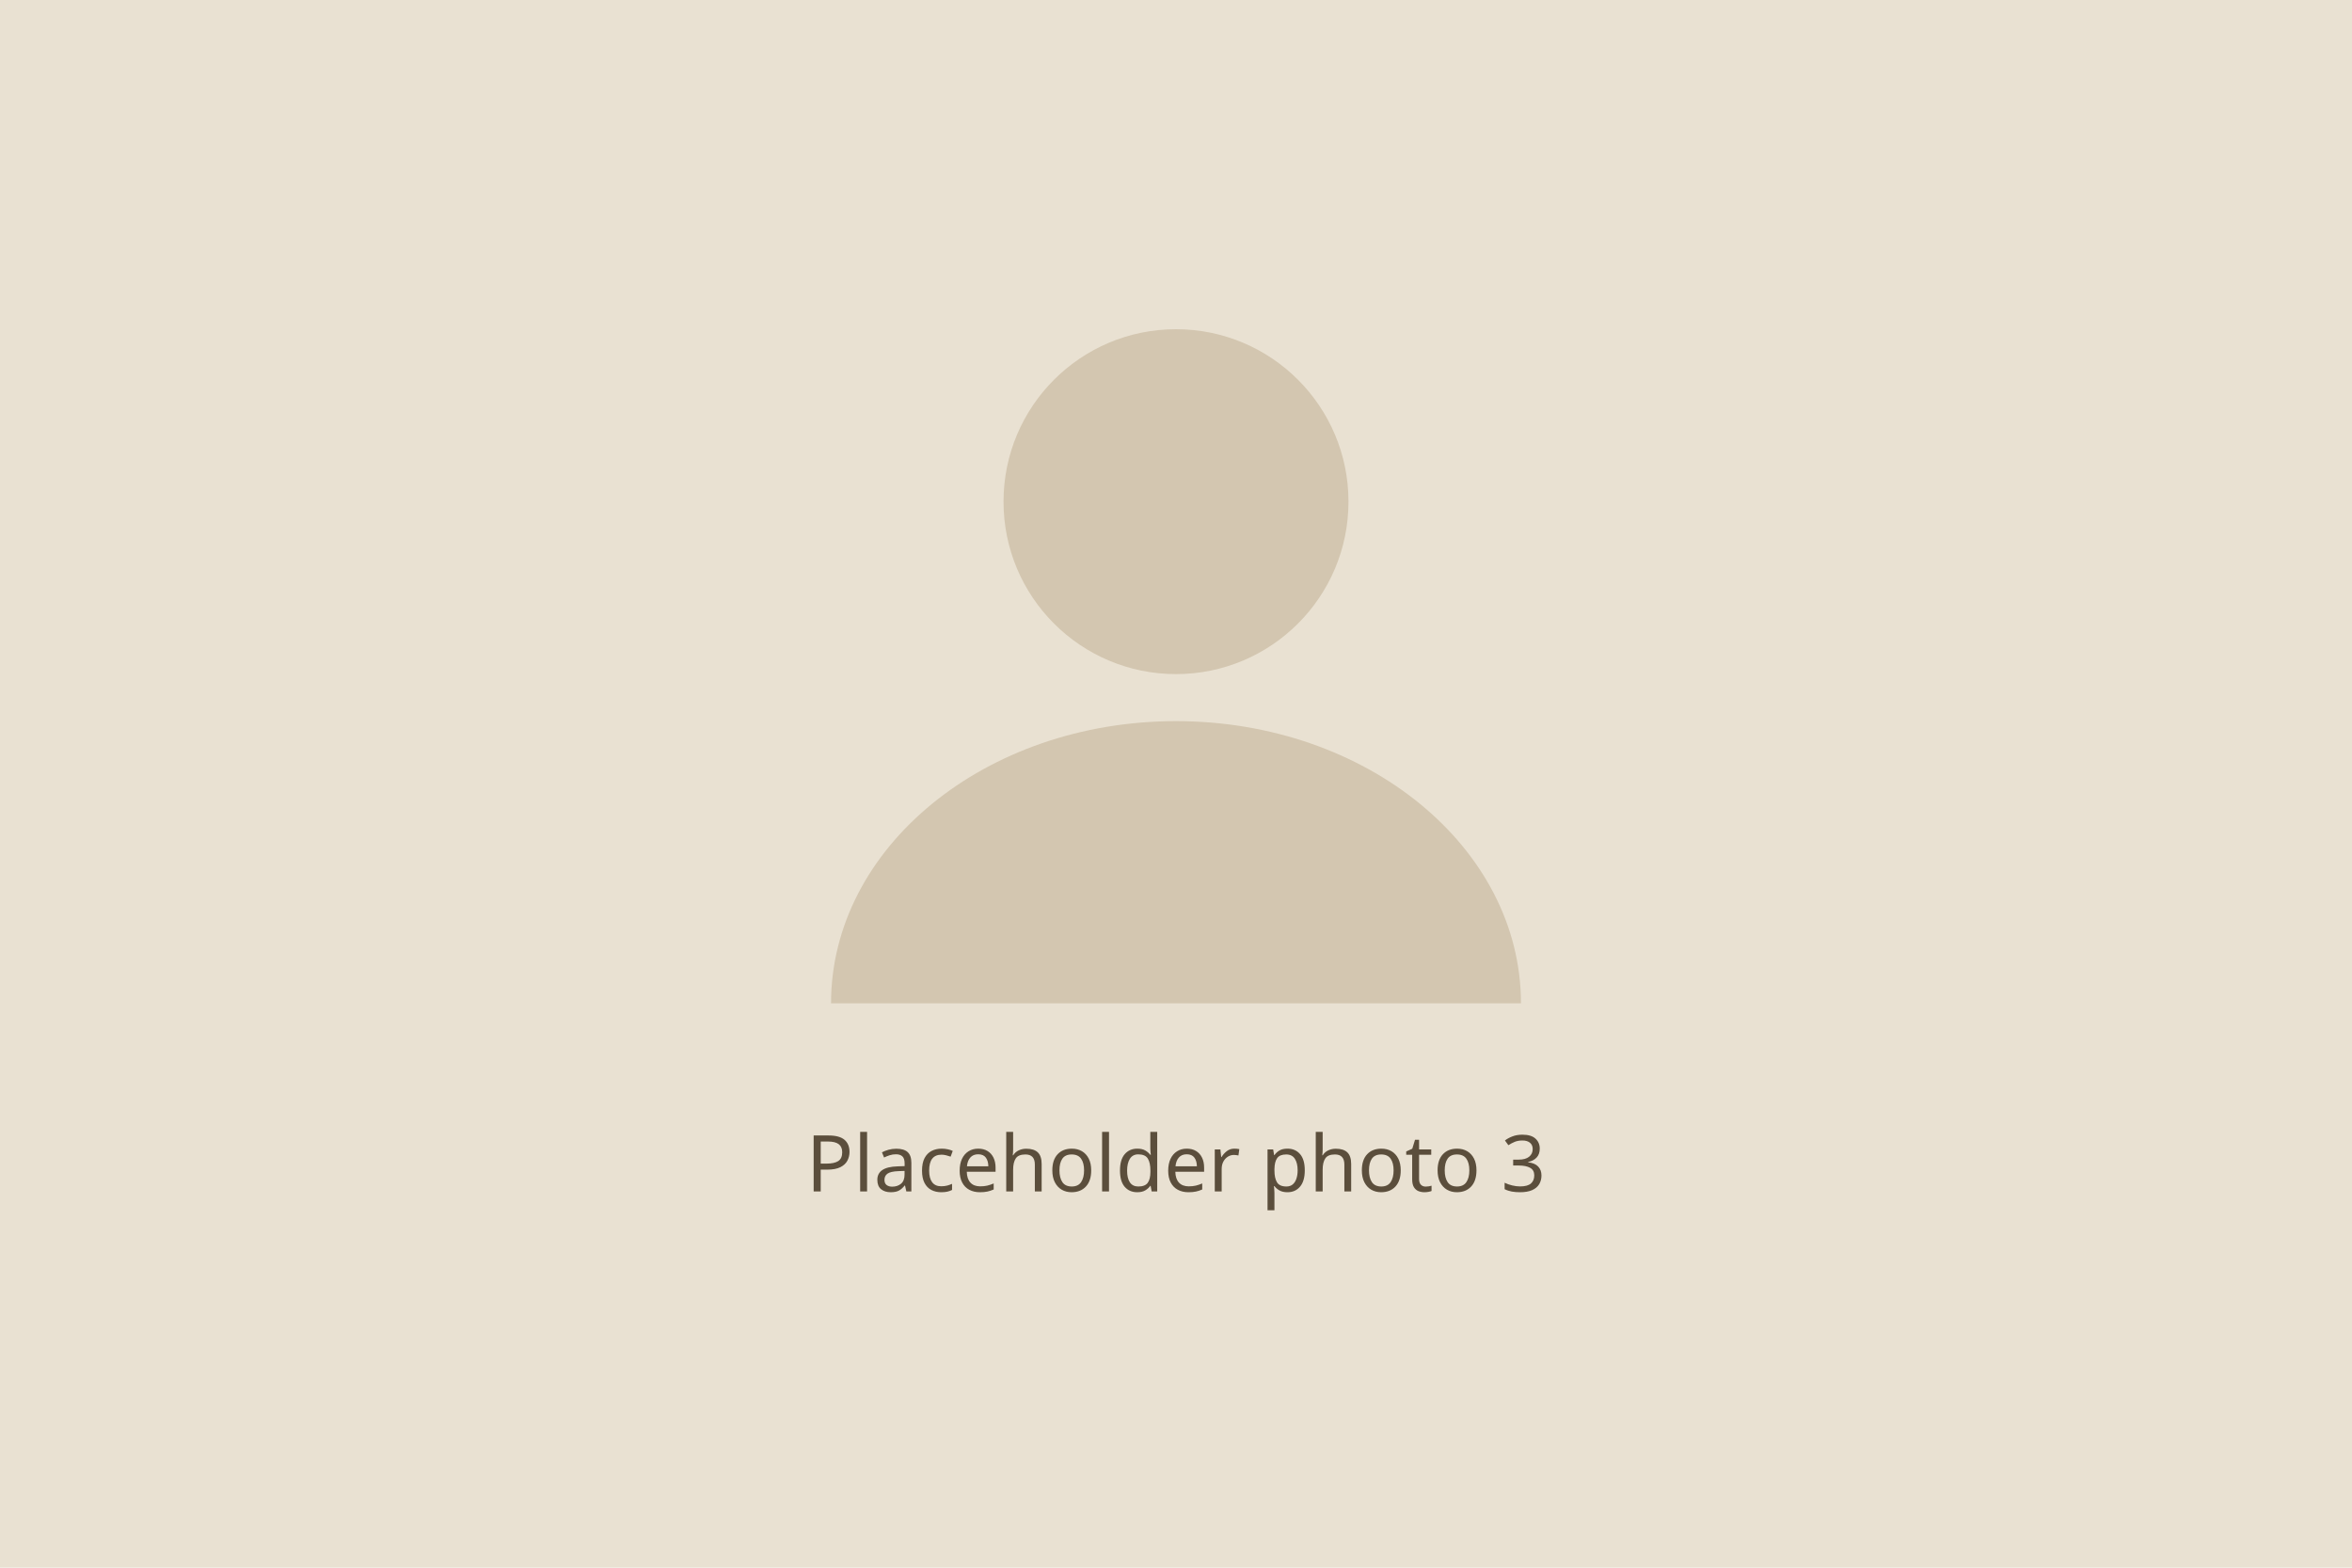
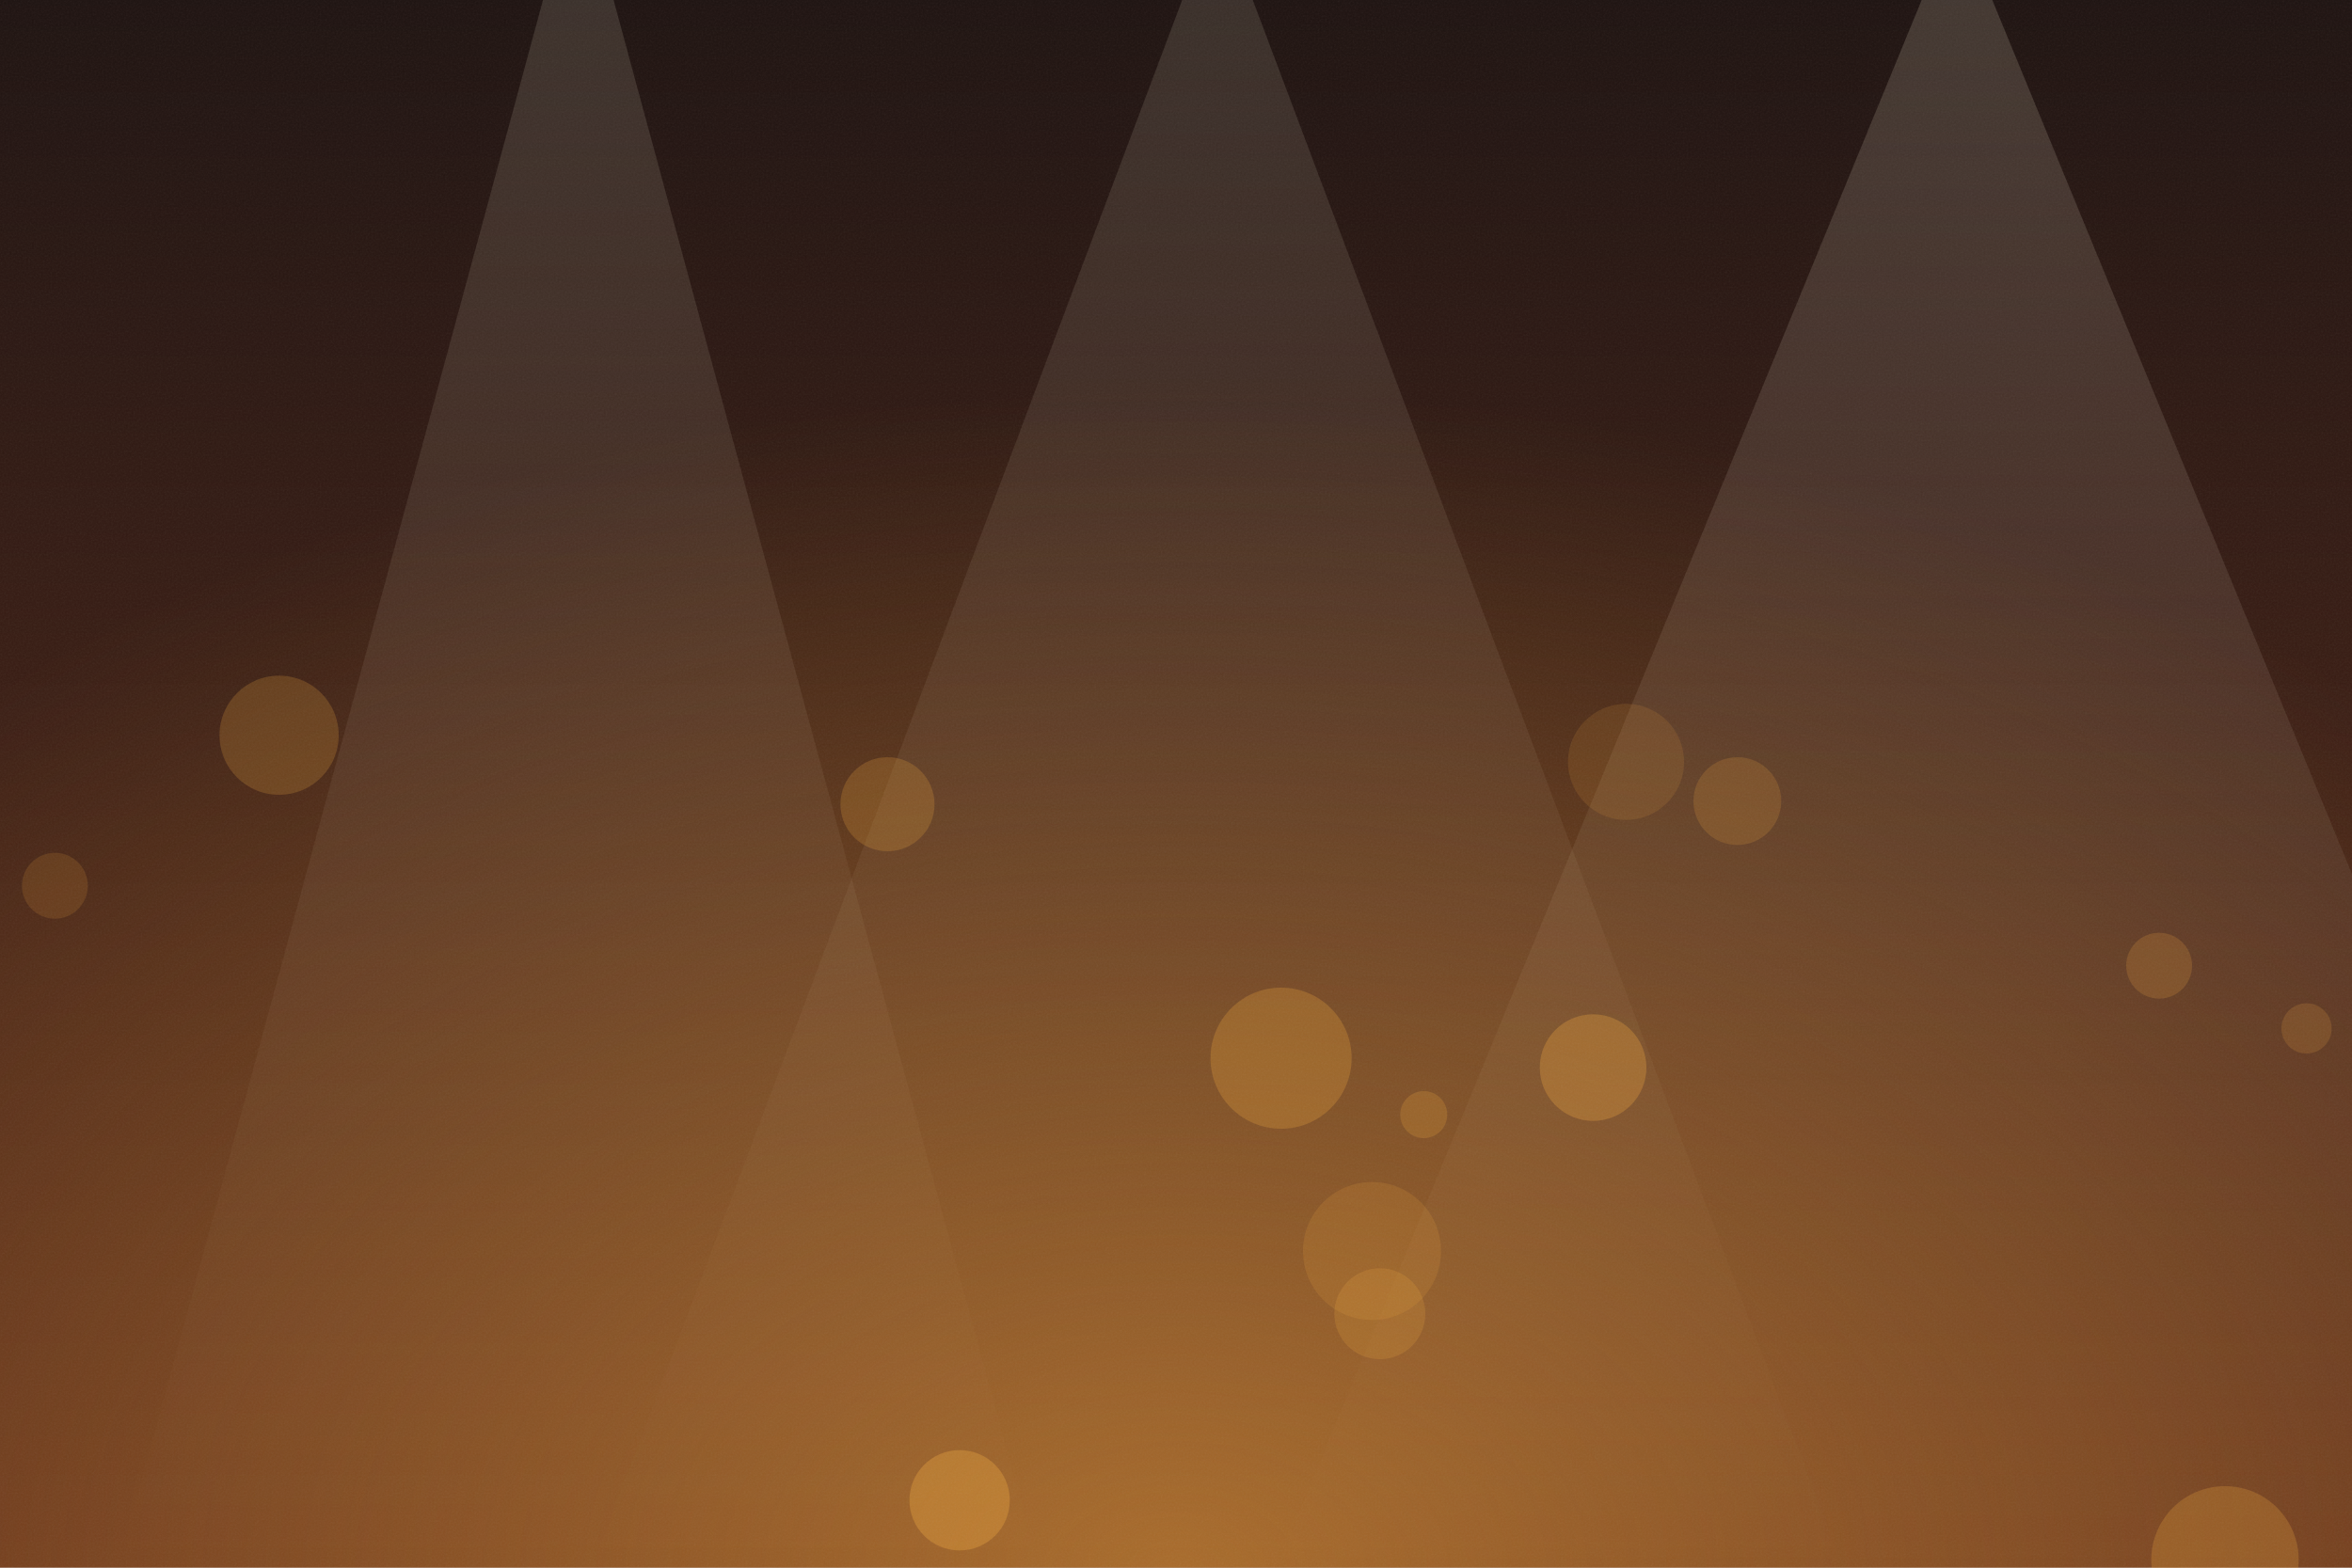
<svg xmlns="http://www.w3.org/2000/svg" width="1500" height="1000" viewBox="0 0 1500 1000">
-   <rect width="1500" height="1000" fill="#E9E1D2" />
-   <circle cx="750" cy="320" r="110" fill="#D3C6B0" />
-   <path d="M530 640 a220 180 0 0 1 440 0 z" fill="#D3C6B0" />
-   <text x="750" y="760" text-anchor="middle" font-family="system-ui, sans-serif" font-size="50" fill="#5b4e3c">Placeholder photo 3</text>
+   <defs>
+     <linearGradient id="bg" x1="0" y1="0" x2="0" y2="1">
+       <stop offset="0" stop-color="#1d1210" />
+       <stop offset="1" stop-color="#5c2a18" />
+     </linearGradient>
+     <linearGradient id="beam" x1="0" y1="0" x2="0" y2="1">
+       <stop offset="0" stop-color="#fff2d6" stop-opacity=".6" />
+       <stop offset="1" stop-color="#fff6e3" stop-opacity="0" />
+     </linearGradient>
+     <radialGradient id="glow" cx=".5" cy="1" r=".75">
+       <stop offset="0" stop-color="#e9a23b" stop-opacity=".55" />
+       <stop offset="1" stop-color="#e9a23b" stop-opacity="0" />
+     </radialGradient>
+     <filter id="grain">
+       <feTurbulence type="fractalNoise" baseFrequency=".85" numOctaves="2" stitchTiles="stitch" />
+       <feColorMatrix type="saturate" values="0" />
+     </filter>
+   </defs>
+   <rect width="1500" height="1000" fill="url(#bg)" />
+   <polygon points="346.306,0 391.306,0 662.326,1000 75.286,1000" fill="url(#beam)" opacity="0.22" />
+   <polygon points="753.956,0 798.956,0 1175.114,1000 377.799,1000" fill="url(#beam)" opacity="0.21" />
+   <polygon points="1225.579,0 1270.579,0 1682.104,1000 814.054,1000" fill="url(#beam)" opacity="0.27" />
+   <rect width="1500" height="1000" fill="url(#glow)" />
+   <circle cx="1471" cy="656" r="16" fill="#e9a23b" opacity="0.18" />
+   <circle cx="817" cy="675" r="45" fill="#e9a23b" opacity="0.28" />
+   <circle cx="908" cy="711" r="15" fill="#e9a23b" opacity="0.23" />
+   <circle cx="178" cy="469" r="38" fill="#e9a23b" opacity="0.22" />
+   <circle cx="880" cy="838" r="29" fill="#e9a23b" opacity="0.21" />
+   <circle cx="875" cy="798" r="44" fill="#e9a23b" opacity="0.17" />
+   <circle cx="1419" cy="995" r="47" fill="#e9a23b" opacity="0.26" />
+   <circle cx="35" cy="565" r="21" fill="#e9a23b" opacity="0.16" />
+   <circle cx="566" cy="513" r="30" fill="#e9a23b" opacity="0.23" />
+   <circle cx="1108" cy="511" r="28" fill="#e9a23b" opacity="0.19" />
+   <circle cx="1377" cy="616" r="21" fill="#e9a23b" opacity="0.20" />
+   <circle cx="612" cy="957" r="32" fill="#e9a23b" opacity="0.37" />
+   <circle cx="1037" cy="486" r="37" fill="#e9a23b" opacity="0.14" />
+   <circle cx="1016" cy="681" r="34" fill="#e9a23b" opacity="0.32" />
+   <rect width="1500" height="1000" filter="url(#grain)" opacity=".07" />
</svg>
